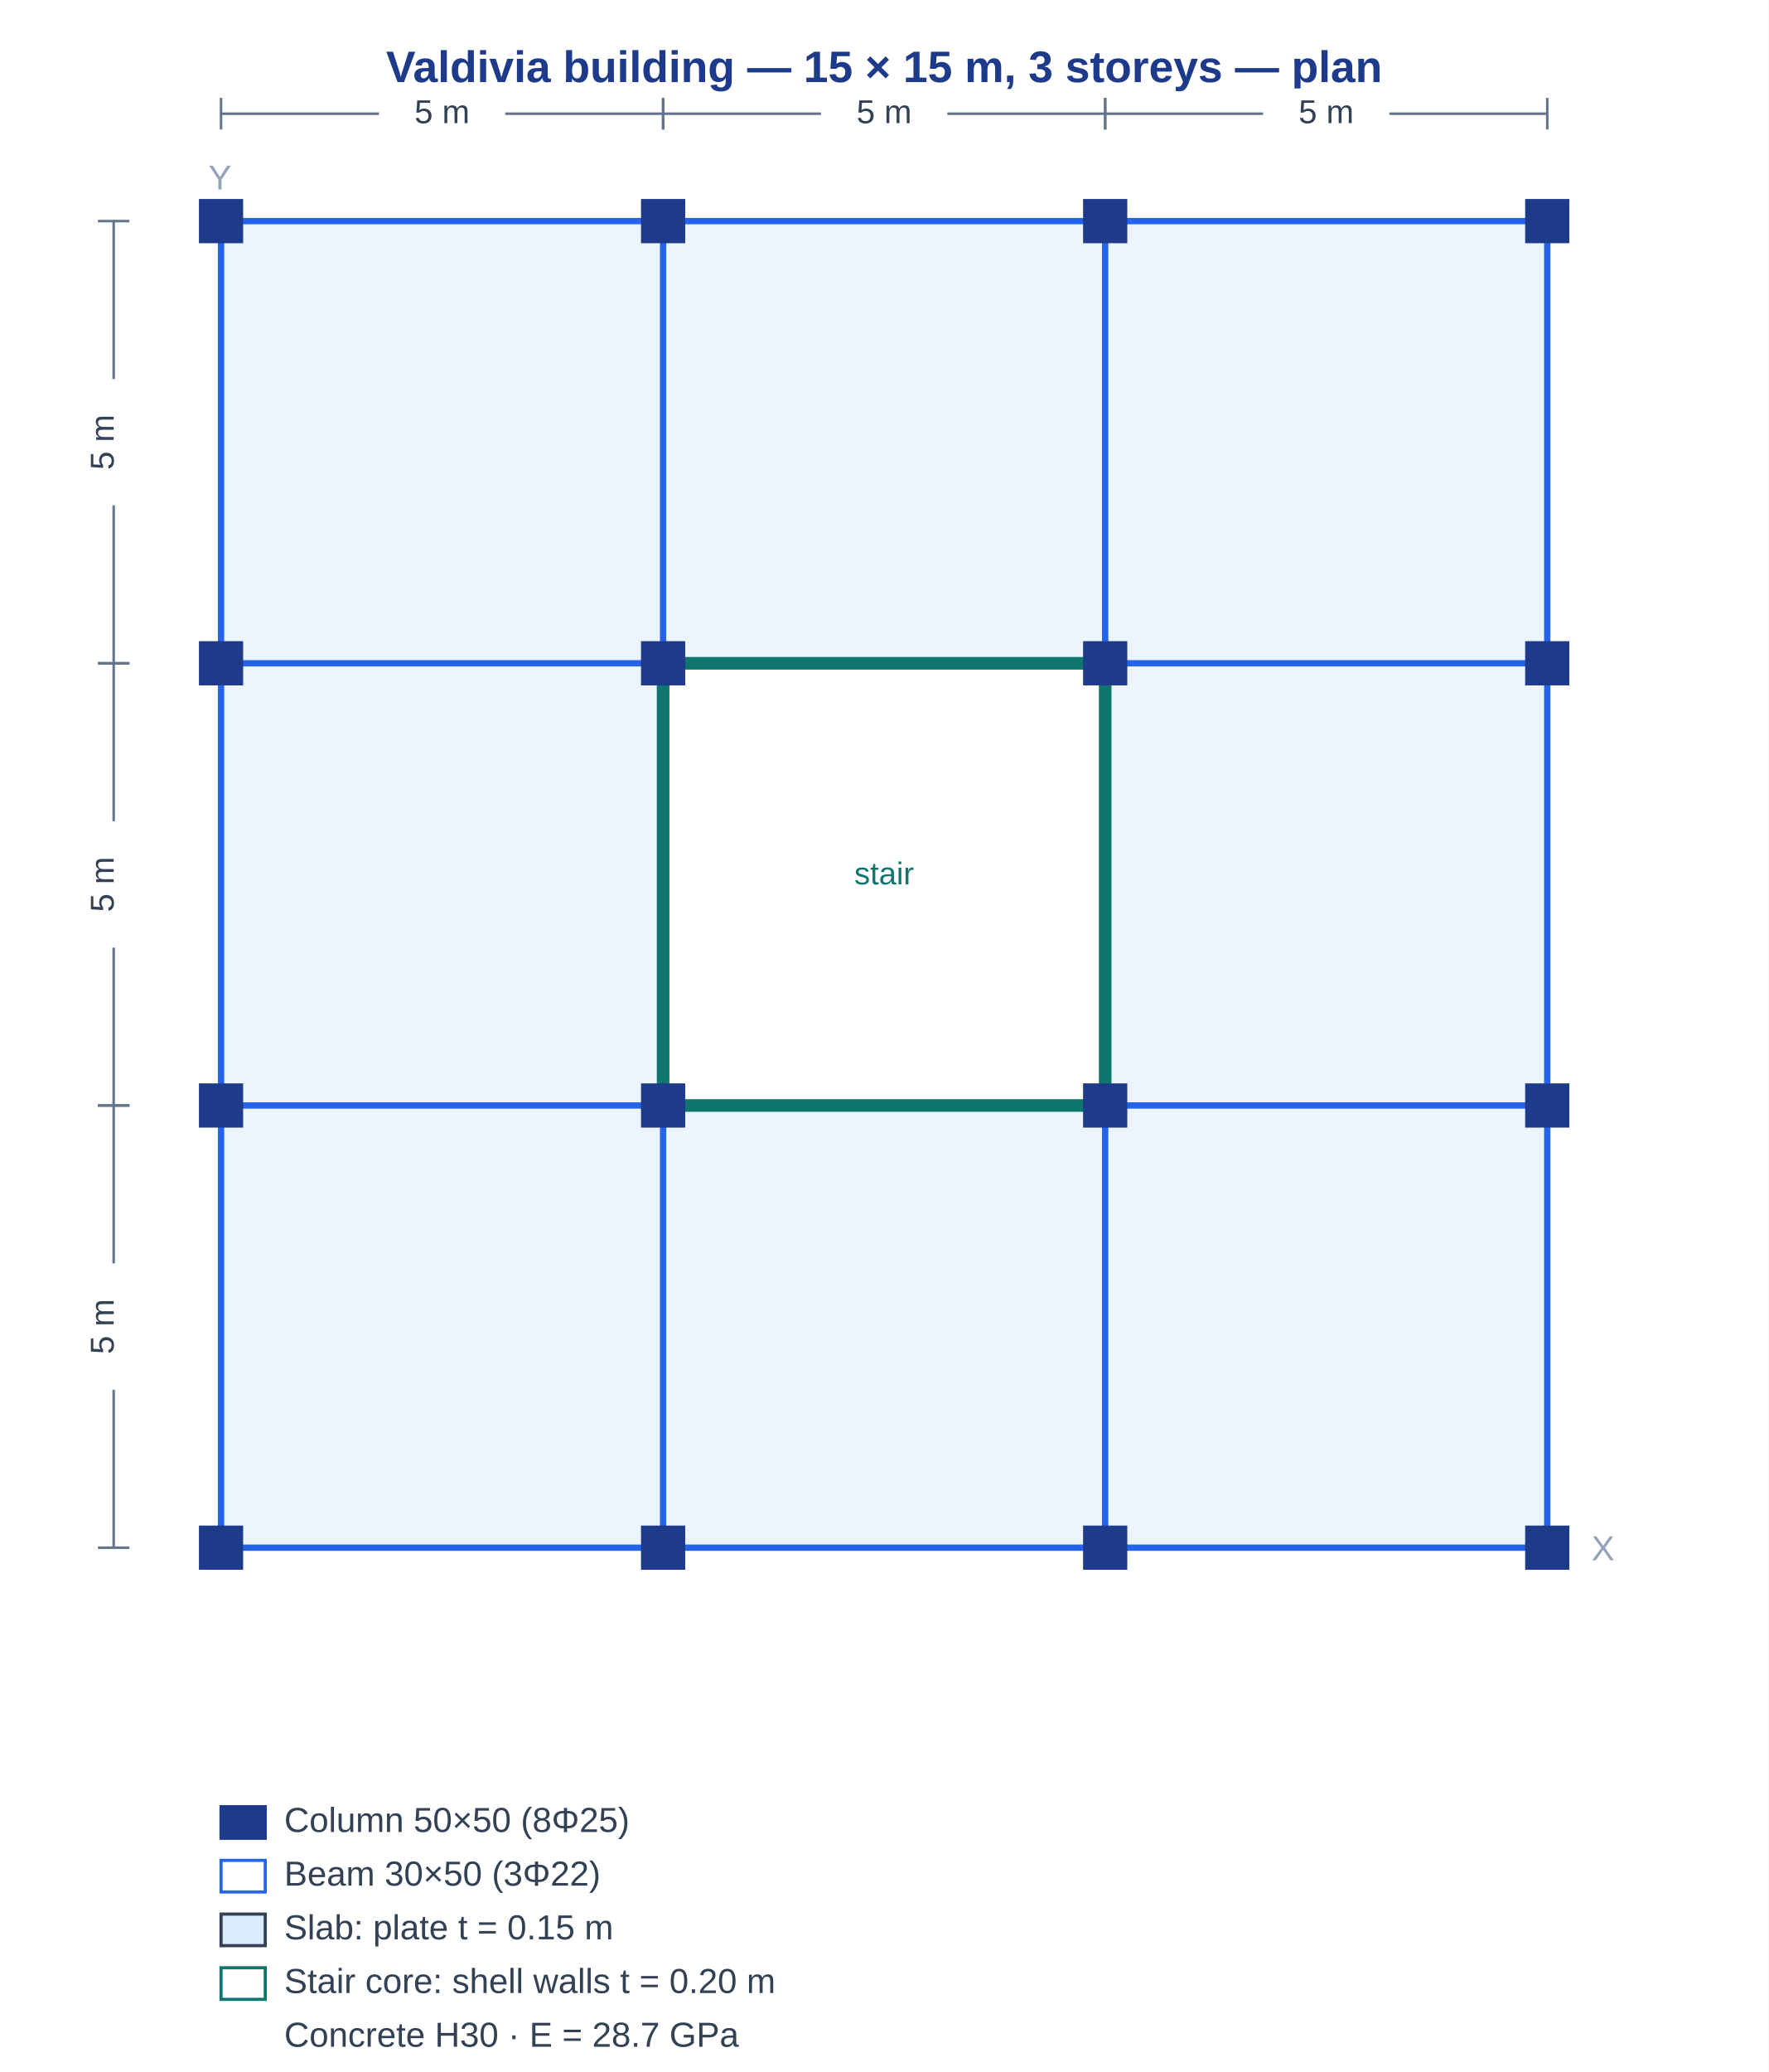
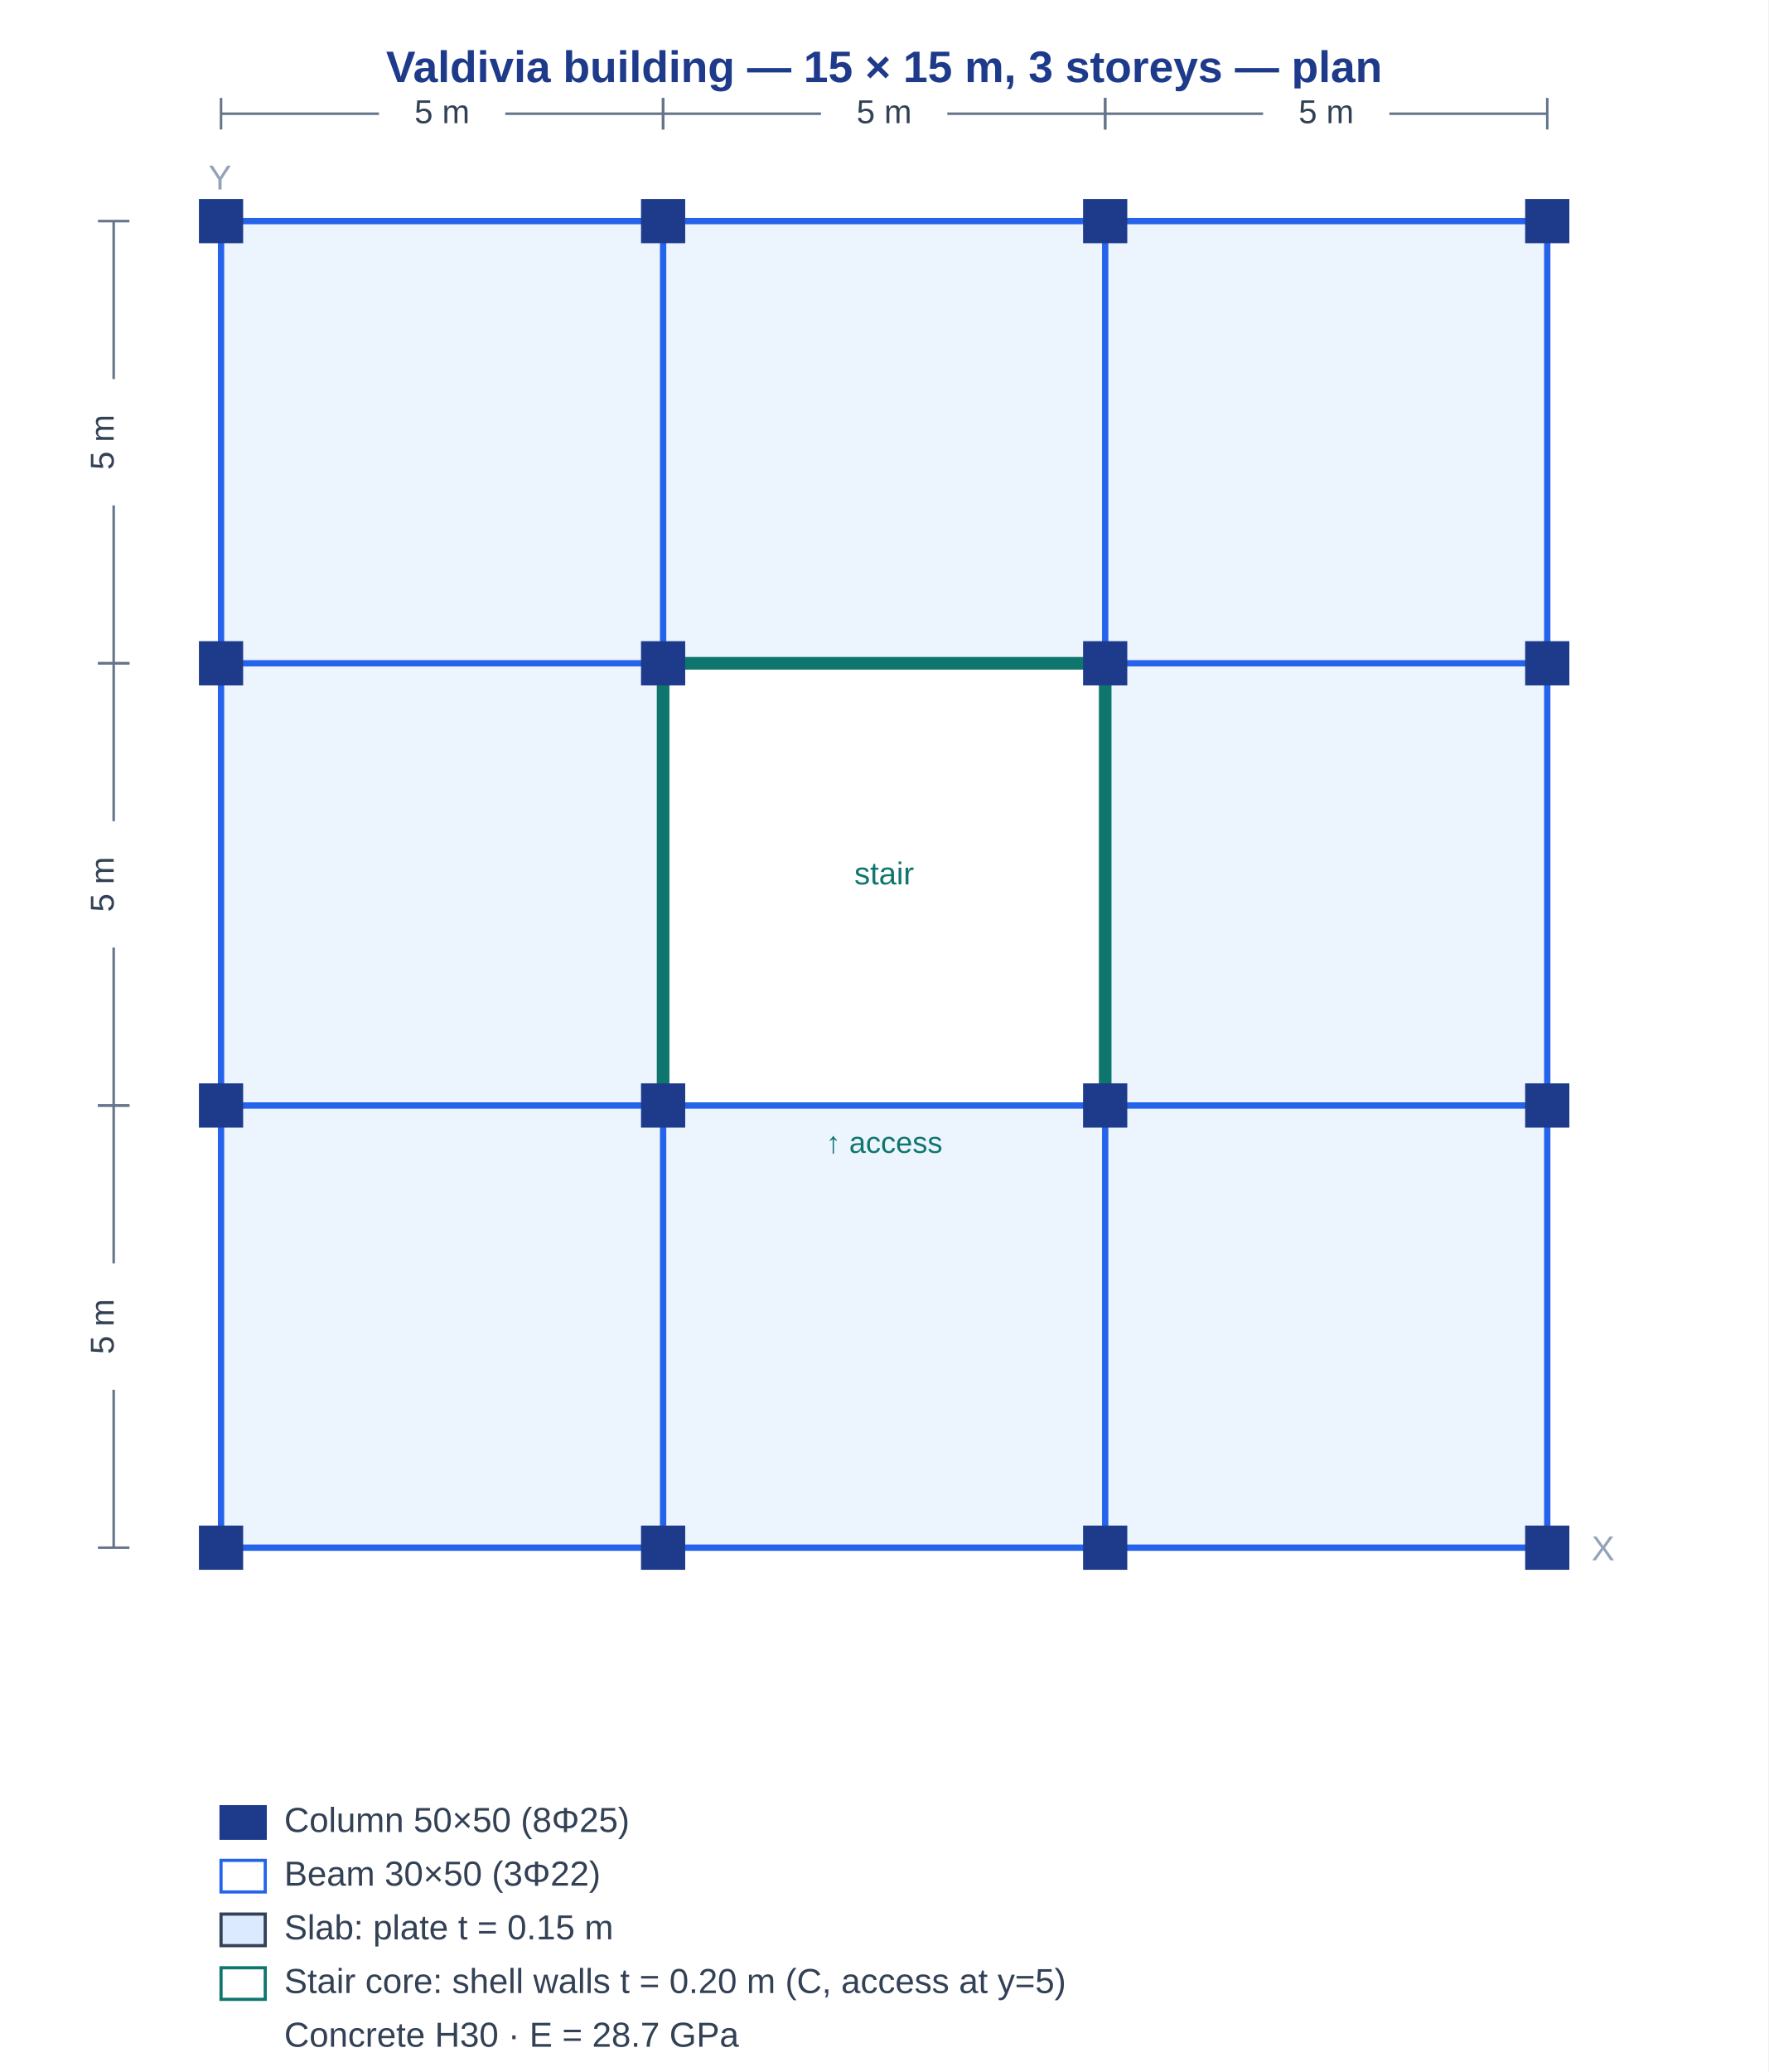
<svg xmlns="http://www.w3.org/2000/svg" viewBox="0 0 560 656" width="560" height="656">
  <rect width="560" height="656" fill="#fff" />
  <text x="280" y="26" font-family="Segoe UI,Arial" font-size="14" fill="#1e3a8a" text-anchor="middle" font-weight="bold">Valdivia building — 15 × 15 m, 3 storeys — plan</text>
  <rect x="70" y="70" width="420" height="420" fill="#dbeafe" fill-opacity="0.5" />
  <rect x="210" y="210" width="140" height="140" fill="#fff" />
  <line x1="70" y1="490" x2="70" y2="70" stroke="#2563eb" stroke-width="2" />
  <line x1="210" y1="490" x2="210" y2="70" stroke="#2563eb" stroke-width="2" />
  <line x1="350" y1="490" x2="350" y2="70" stroke="#2563eb" stroke-width="2" />
  <line x1="490" y1="490" x2="490" y2="70" stroke="#2563eb" stroke-width="2" />
  <line x1="70" y1="490" x2="490" y2="490" stroke="#2563eb" stroke-width="2" />
  <line x1="70" y1="350" x2="490" y2="350" stroke="#2563eb" stroke-width="2" />
  <line x1="70" y1="210" x2="490" y2="210" stroke="#2563eb" stroke-width="2" />
  <line x1="70" y1="70" x2="490" y2="70" stroke="#2563eb" stroke-width="2" />
-   <rect x="210" y="210" width="140" height="140" fill="none" stroke="#0f766e" stroke-width="4" />
+   <line x1="210" y1="210" x2="350" y2="210" stroke="#0f766e" stroke-width="4" />
+   <line x1="210" y1="350" x2="210" y2="210" stroke="#0f766e" stroke-width="4" />
+   <line x1="350" y1="350" x2="350" y2="210" stroke="#0f766e" stroke-width="4" />
  <text x="280" y="280" font-family="Segoe UI,Arial" font-size="10" fill="#0f766e" text-anchor="middle">stair</text>
+   <text x="280" y="365" font-family="Segoe UI,Arial" font-size="9.5" fill="#0f766e" text-anchor="middle">↑ access</text>
  <rect x="63" y="483" width="14" height="14" fill="#1e3a8a" />
  <rect x="63" y="343" width="14" height="14" fill="#1e3a8a" />
  <rect x="63" y="203" width="14" height="14" fill="#1e3a8a" />
  <rect x="63" y="63" width="14" height="14" fill="#1e3a8a" />
  <rect x="203" y="483" width="14" height="14" fill="#1e3a8a" />
  <rect x="203" y="343" width="14" height="14" fill="#1e3a8a" />
  <rect x="203" y="203" width="14" height="14" fill="#1e3a8a" />
  <rect x="203" y="63" width="14" height="14" fill="#1e3a8a" />
  <rect x="343" y="483" width="14" height="14" fill="#1e3a8a" />
  <rect x="343" y="343" width="14" height="14" fill="#1e3a8a" />
  <rect x="343" y="203" width="14" height="14" fill="#1e3a8a" />
  <rect x="343" y="63" width="14" height="14" fill="#1e3a8a" />
  <rect x="483" y="483" width="14" height="14" fill="#1e3a8a" />
  <rect x="483" y="343" width="14" height="14" fill="#1e3a8a" />
  <rect x="483" y="203" width="14" height="14" fill="#1e3a8a" />
  <rect x="483" y="63" width="14" height="14" fill="#1e3a8a" />
  <line x1="70" y1="36" x2="210" y2="36" stroke="#64748b" stroke-width="0.8" />
  <line x1="70" y1="31" x2="70" y2="41" stroke="#64748b" stroke-width="0.8" />
  <line x1="210" y1="31" x2="210" y2="41" stroke="#64748b" stroke-width="0.8" />
  <rect x="120" y="28" width="40" height="12" fill="#fff" />
  <text x="140" y="39" font-family="Segoe UI,Arial" font-size="10.5" fill="#334155" text-anchor="middle">5 m</text>
  <line x1="210" y1="36" x2="350" y2="36" stroke="#64748b" stroke-width="0.8" />
  <line x1="210" y1="31" x2="210" y2="41" stroke="#64748b" stroke-width="0.8" />
  <line x1="350" y1="31" x2="350" y2="41" stroke="#64748b" stroke-width="0.8" />
  <rect x="260" y="28" width="40" height="12" fill="#fff" />
  <text x="280" y="39" font-family="Segoe UI,Arial" font-size="10.5" fill="#334155" text-anchor="middle">5 m</text>
  <line x1="350" y1="36" x2="490" y2="36" stroke="#64748b" stroke-width="0.8" />
  <line x1="350" y1="31" x2="350" y2="41" stroke="#64748b" stroke-width="0.8" />
  <line x1="490" y1="31" x2="490" y2="41" stroke="#64748b" stroke-width="0.8" />
  <rect x="400" y="28" width="40" height="12" fill="#fff" />
  <text x="420" y="39" font-family="Segoe UI,Arial" font-size="10.5" fill="#334155" text-anchor="middle">5 m</text>
  <line x1="36" y1="490" x2="36" y2="350" stroke="#64748b" stroke-width="0.8" />
  <line x1="31" y1="490" x2="41" y2="490" stroke="#64748b" stroke-width="0.8" />
  <line x1="31" y1="350" x2="41" y2="350" stroke="#64748b" stroke-width="0.8" />
  <rect x="28" y="400" width="12" height="40" fill="#fff" />
  <text x="36" y="420" font-family="Segoe UI,Arial" font-size="10.5" fill="#334155" text-anchor="middle" transform="rotate(-90 36 420)">5 m</text>
  <line x1="36" y1="350" x2="36" y2="210" stroke="#64748b" stroke-width="0.8" />
  <line x1="31" y1="350" x2="41" y2="350" stroke="#64748b" stroke-width="0.8" />
  <line x1="31" y1="210" x2="41" y2="210" stroke="#64748b" stroke-width="0.8" />
  <rect x="28" y="260" width="12" height="40" fill="#fff" />
  <text x="36" y="280" font-family="Segoe UI,Arial" font-size="10.5" fill="#334155" text-anchor="middle" transform="rotate(-90 36 280)">5 m</text>
  <line x1="36" y1="210" x2="36" y2="70" stroke="#64748b" stroke-width="0.8" />
  <line x1="31" y1="210" x2="41" y2="210" stroke="#64748b" stroke-width="0.8" />
  <line x1="31" y1="70" x2="41" y2="70" stroke="#64748b" stroke-width="0.8" />
  <rect x="28" y="120" width="12" height="40" fill="#fff" />
  <text x="36" y="140" font-family="Segoe UI,Arial" font-size="10.5" fill="#334155" text-anchor="middle" transform="rotate(-90 36 140)">5 m</text>
  <text x="504" y="494" font-family="Segoe UI,Arial" font-size="11" fill="#94a3b8">X</text>
  <text x="66" y="60" font-family="Segoe UI,Arial" font-size="11" fill="#94a3b8">Y</text>
  <rect x="70" y="572" width="14" height="10" fill="#1e3a8a" stroke="#1e3a8a" stroke-width="1" />
  <text x="90" y="580" font-family="Segoe UI,Arial" font-size="11" fill="#334155">Column 50×50 (8Φ25)</text>
  <rect x="70" y="589" width="14" height="10" fill="none" stroke="#2563eb" stroke-width="1" />
  <text x="90" y="597" font-family="Segoe UI,Arial" font-size="11" fill="#334155">Beam 30×50 (3Φ22)</text>
  <rect x="70" y="606" width="14" height="10" fill="#dbeafe" stroke="#334155" stroke-width="1" />
  <text x="90" y="614" font-family="Segoe UI,Arial" font-size="11" fill="#334155">Slab: plate t = 0.15 m</text>
  <rect x="70" y="623" width="14" height="10" fill="none" stroke="#0f766e" stroke-width="1" />
-   <text x="90" y="631" font-family="Segoe UI,Arial" font-size="11" fill="#334155">Stair core: shell walls t = 0.20 m</text>
+   <text x="90" y="631" font-family="Segoe UI,Arial" font-size="11" fill="#334155">Stair core: shell walls t = 0.20 m (C, access at y=5)</text>
  <rect x="70" y="640" width="14" height="10" fill="none" stroke="#fff" stroke-width="1" />
  <text x="90" y="648" font-family="Segoe UI,Arial" font-size="11" fill="#334155">Concrete H30 · E = 28.7 GPa</text>
</svg>
